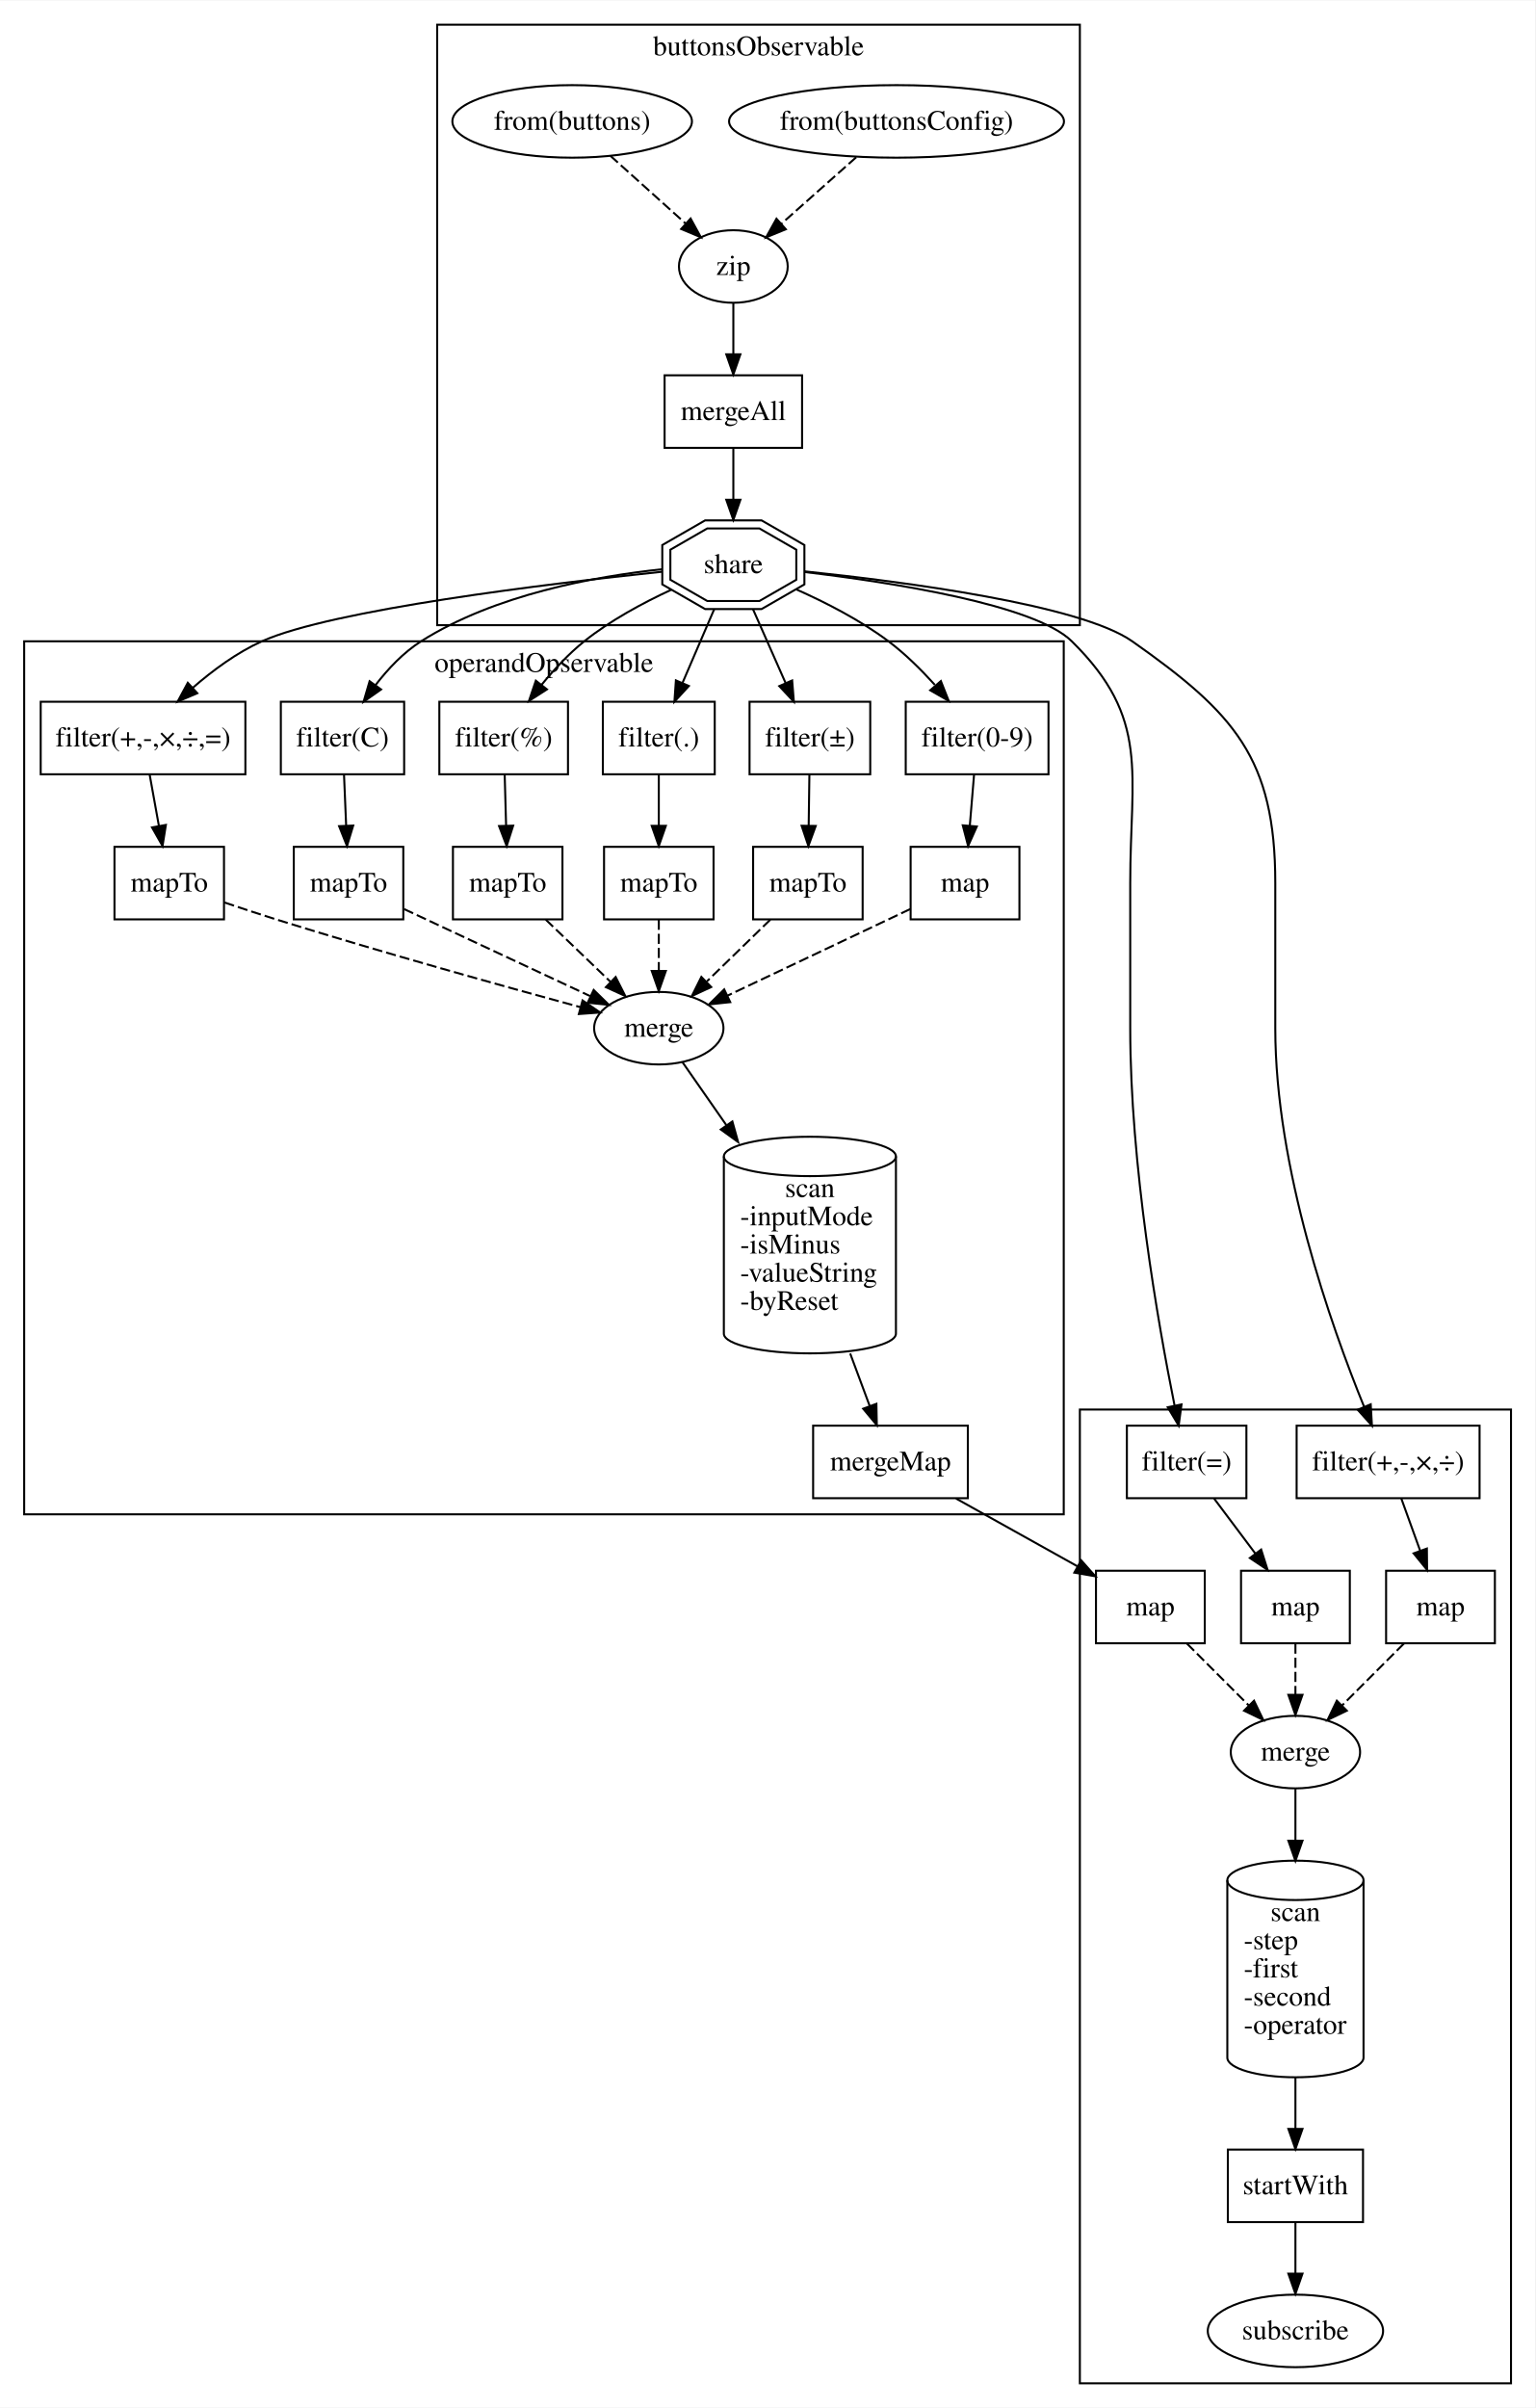
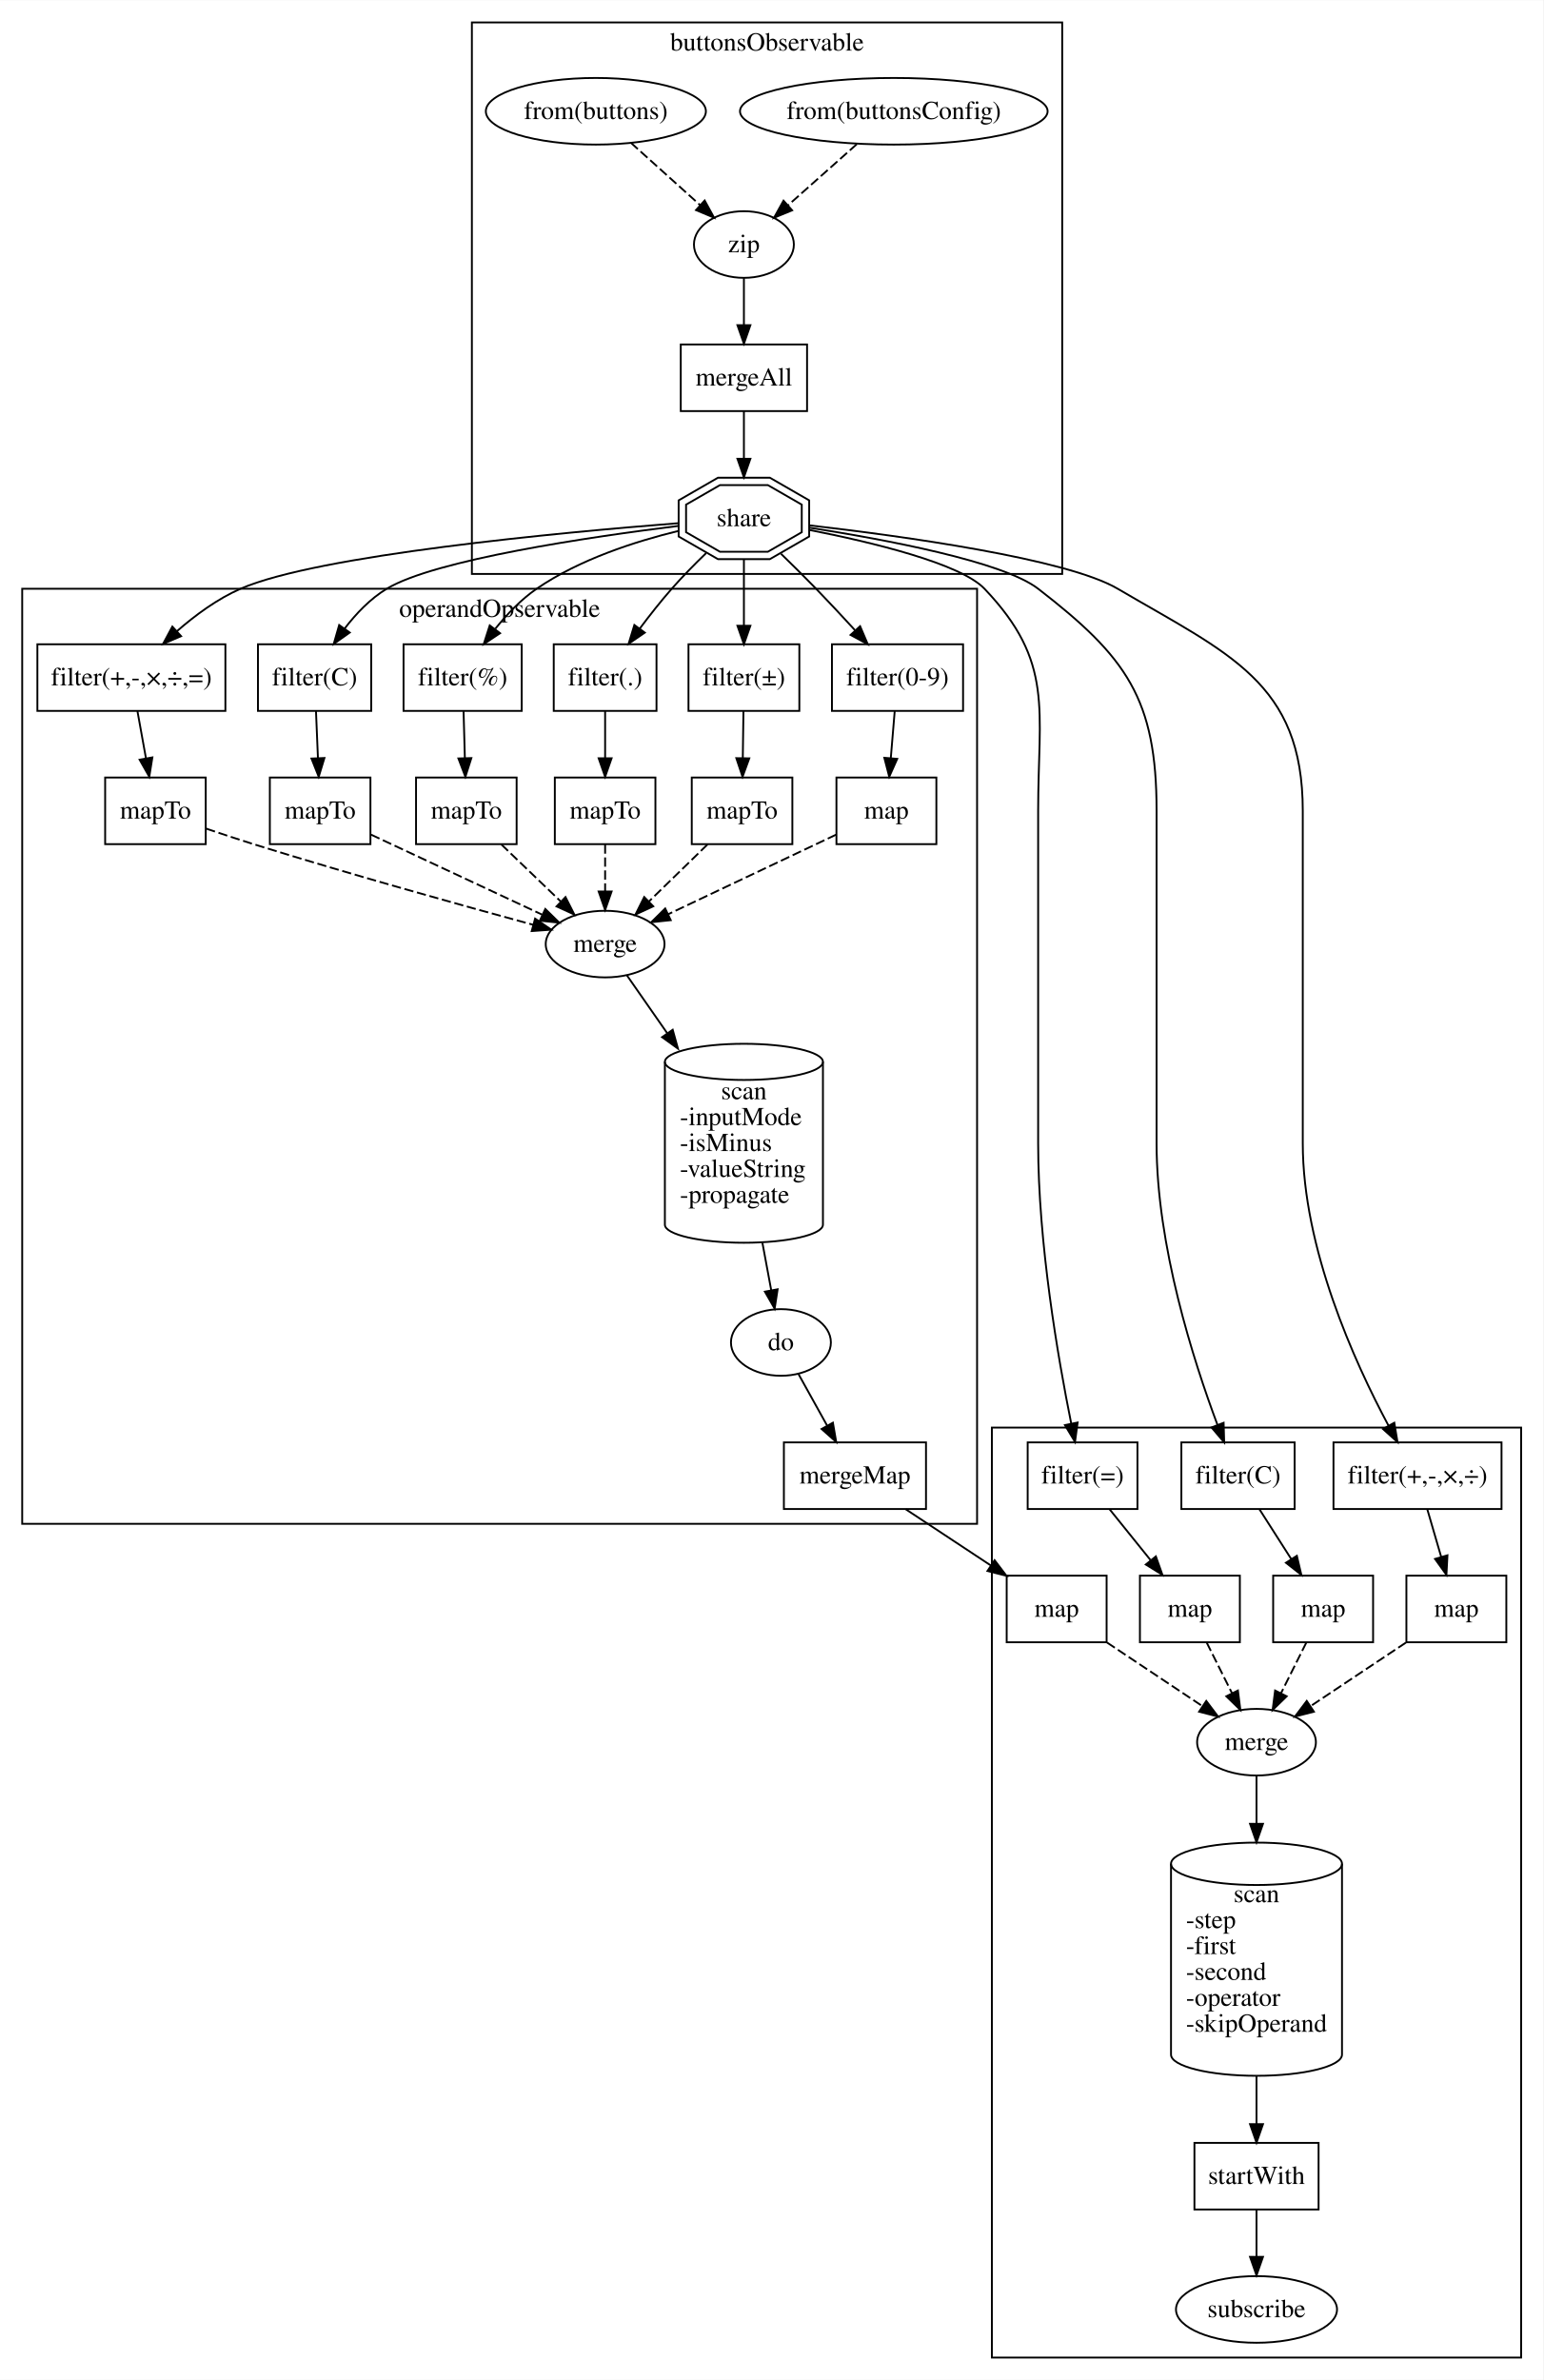
- <svg xmlns="http://www.w3.org/2000/svg" width="762pt" height="1195pt" viewBox="0.00 0.00 762.00 1194.50">
-   <g id="graph0" class="graph" transform="scale(1 1) rotate(0) translate(4 1190.5)">
-     <polygon fill="#ffffff" stroke="transparent" points="-4,4 -4,-1190.5 758,-1190.5 758,4 -4,4" />
+ <svg xmlns="http://www.w3.org/2000/svg" width="834pt" height="1286pt" viewBox="0.00 0.00 834.00 1285.75">
+   <g id="graph0" class="graph" transform="scale(1 1) rotate(0) translate(4 1281.75)">
+     <polygon fill="#ffffff" stroke="transparent" points="-4,4 -4,-1281.75 830,-1281.75 830,4 -4,4" />
    <g id="clust1" class="cluster">
-       <polygon fill="none" stroke="#000000" points="213,-880.5 213,-1178.5 532,-1178.5 532,-880.5 213,-880.5" />
-       <text text-anchor="middle" x="372.5" y="-1163.3" font-family="Times,serif" font-size="14.00" fill="#000000">buttonsObservable</text>
+       <polygon fill="none" stroke="#000000" points="251,-971.75 251,-1269.75 570,-1269.75 570,-971.75 251,-971.75" />
+       <text text-anchor="middle" x="410.5" y="-1254.55" font-family="Times,serif" font-size="14.00" fill="#000000">buttonsObservable</text>
    </g>
    <g id="clust3" class="cluster">
-       <polygon fill="none" stroke="#000000" points="8,-439.25 8,-872.5 524,-872.5 524,-439.25 8,-439.25" />
-       <text text-anchor="middle" x="266" y="-857.3" font-family="Times,serif" font-size="14.00" fill="#000000">operandOpservable</text>
+       <polygon fill="none" stroke="#000000" points="8,-458.5 8,-963.75 524,-963.75 524,-458.5 8,-458.5" />
+       <text text-anchor="middle" x="266" y="-948.55" font-family="Times,serif" font-size="14.00" fill="#000000">operandOpservable</text>
    </g>
    <g id="clust11" class="cluster">
-       <polygon fill="none" stroke="#000000" points="532,-8 532,-491.25 746,-491.25 746,-8 532,-8" />
+       <polygon fill="none" stroke="#000000" points="532,-8 532,-510.5 818,-510.5 818,-8 532,-8" />
    </g>
    <g id="node1" class="node">
-       <ellipse fill="none" stroke="#000000" cx="280" cy="-1130.5" rx="59.46" ry="18" />
-       <text text-anchor="middle" x="280" y="-1126.3" font-family="Times,serif" font-size="14.00" fill="#000000">from(buttons)</text>
+       <ellipse fill="none" stroke="#000000" cx="318" cy="-1221.75" rx="59.46" ry="18" />
+       <text text-anchor="middle" x="318" y="-1217.55" font-family="Times,serif" font-size="14.00" fill="#000000">from(buttons)</text>
    </g>
    <g id="node3" class="node">
-       <ellipse fill="none" stroke="#000000" cx="360" cy="-1058.5" rx="27" ry="18" />
-       <text text-anchor="middle" x="360" y="-1054.3" font-family="Times,serif" font-size="14.00" fill="#000000">zip</text>
+       <ellipse fill="none" stroke="#000000" cx="398" cy="-1149.75" rx="27" ry="18" />
+       <text text-anchor="middle" x="398" y="-1145.55" font-family="Times,serif" font-size="14.00" fill="#000000">zip</text>
    </g>
    <g id="edge1" class="edge">
-       <path fill="none" stroke="#000000" stroke-dasharray="5,2" d="M298.959,-1113.437C310.178,-1103.34 324.485,-1090.464 336.427,-1079.716" />
-       <polygon fill="#000000" stroke="#000000" points="338.785,-1082.302 343.877,-1073.011 334.103,-1077.099 338.785,-1082.302" />
+       <path fill="none" stroke="#000000" stroke-dasharray="5,2" d="M336.959,-1204.687C348.178,-1194.59 362.485,-1181.714 374.427,-1170.966" />
+       <polygon fill="#000000" stroke="#000000" points="376.785,-1173.552 381.877,-1164.261 372.103,-1168.349 376.785,-1173.552" />
    </g>
    <g id="node2" class="node">
-       <ellipse fill="none" stroke="#000000" cx="441" cy="-1130.5" rx="83.124" ry="18" />
-       <text text-anchor="middle" x="441" y="-1126.3" font-family="Times,serif" font-size="14.00" fill="#000000">from(buttonsConfig)</text>
+       <ellipse fill="none" stroke="#000000" cx="479" cy="-1221.75" rx="83.124" ry="18" />
+       <text text-anchor="middle" x="479" y="-1217.55" font-family="Times,serif" font-size="14.00" fill="#000000">from(buttonsConfig)</text>
    </g>
    <g id="edge2" class="edge">
-       <path fill="none" stroke="#000000" stroke-dasharray="5,2" d="M420.978,-1112.702C409.787,-1102.755 395.765,-1090.291 383.99,-1079.824" />
-       <polygon fill="#000000" stroke="#000000" points="386.059,-1076.98 376.259,-1072.953 381.408,-1082.212 386.059,-1076.98" />
+       <path fill="none" stroke="#000000" stroke-dasharray="5,2" d="M458.978,-1203.952C447.787,-1194.005 433.765,-1181.541 421.99,-1171.074" />
+       <polygon fill="#000000" stroke="#000000" points="424.059,-1168.23 414.259,-1164.203 419.408,-1173.462 424.059,-1168.23" />
    </g>
    <g id="node4" class="node">
-       <polygon fill="none" stroke="#000000" points="394.124,-1004.5 325.876,-1004.5 325.876,-968.5 394.124,-968.5 394.124,-1004.5" />
-       <text text-anchor="middle" x="360" y="-982.3" font-family="Times,serif" font-size="14.00" fill="#000000">mergeAll</text>
+       <polygon fill="none" stroke="#000000" points="432.124,-1095.75 363.876,-1095.75 363.876,-1059.75 432.124,-1059.75 432.124,-1095.75" />
+       <text text-anchor="middle" x="398" y="-1073.55" font-family="Times,serif" font-size="14.00" fill="#000000">mergeAll</text>
    </g>
    <g id="edge3" class="edge">
-       <path fill="none" stroke="#000000" d="M360,-1040.331C360,-1032.631 360,-1023.474 360,-1014.917" />
-       <polygon fill="#000000" stroke="#000000" points="363.5,-1014.913 360,-1004.913 356.5,-1014.913 363.5,-1014.913" />
+       <path fill="none" stroke="#000000" d="M398,-1131.581C398,-1123.881 398,-1114.724 398,-1106.167" />
+       <polygon fill="#000000" stroke="#000000" points="401.5,-1106.163 398,-1096.163 394.5,-1106.163 401.5,-1106.163" />
    </g>
    <g id="node5" class="node">
-       <polygon fill="none" stroke="#000000" points="391.256,-903.044 391.256,-917.956 372.947,-928.5 347.053,-928.5 328.744,-917.956 328.744,-903.044 347.053,-892.5 372.947,-892.5 391.256,-903.044" />
-       <polygon fill="none" stroke="#000000" points="395.271,-900.736 395.271,-920.264 374.024,-932.5 345.976,-932.5 324.729,-920.264 324.729,-900.736 345.976,-888.5 374.024,-888.5 395.271,-900.736" />
-       <text text-anchor="middle" x="360" y="-906.3" font-family="Times,serif" font-size="14.00" fill="#000000">share</text>
+       <polygon fill="none" stroke="#000000" points="429.256,-994.294 429.256,-1009.206 410.947,-1019.75 385.053,-1019.75 366.744,-1009.206 366.744,-994.294 385.053,-983.75 410.947,-983.75 429.256,-994.294" />
+       <polygon fill="none" stroke="#000000" points="433.271,-991.986 433.271,-1011.514 412.024,-1023.75 383.976,-1023.75 362.729,-1011.514 362.729,-991.986 383.976,-979.75 412.024,-979.75 433.271,-991.986" />
+       <text text-anchor="middle" x="398" y="-997.55" font-family="Times,serif" font-size="14.00" fill="#000000">share</text>
    </g>
    <g id="edge4" class="edge">
-       <path fill="none" stroke="#000000" d="M360,-968.489C360,-960.791 360,-951.563 360,-942.756" />
-       <polygon fill="#000000" stroke="#000000" points="363.5,-942.728 360,-932.728 356.5,-942.728 363.5,-942.728" />
+       <path fill="none" stroke="#000000" d="M398,-1059.739C398,-1052.041 398,-1042.813 398,-1034.006" />
+       <polygon fill="#000000" stroke="#000000" points="401.5,-1033.978 398,-1023.978 394.5,-1033.978 401.5,-1033.978" />
    </g>
    <g id="node6" class="node">
-       <polygon fill="none" stroke="#000000" points="117.798,-842.5 16.202,-842.5 16.202,-806.5 117.798,-806.5 117.798,-842.5" />
-       <text text-anchor="middle" x="67" y="-820.3" font-family="Times,serif" font-size="14.00" fill="#000000">filter(+,-,×,÷,=)</text>
+       <polygon fill="none" stroke="#000000" points="117.798,-933.75 16.202,-933.75 16.202,-897.75 117.798,-897.75 117.798,-933.75" />
+       <text text-anchor="middle" x="67" y="-911.55" font-family="Times,serif" font-size="14.00" fill="#000000">filter(+,-,×,÷,=)</text>
    </g>
    <g id="edge5" class="edge">
-       <path fill="none" stroke="#000000" d="M324.458,-906.999C268.045,-901.063 160.825,-888.134 126,-872.5 113.548,-866.91 101.532,-858.008 91.631,-849.381" />
-       <polygon fill="#000000" stroke="#000000" points="93.925,-846.736 84.176,-842.589 89.211,-851.911 93.925,-846.736" />
+       <path fill="none" stroke="#000000" d="M362.372,-999.162C298.609,-994.139 167.745,-981.938 126,-963.75 113.487,-958.298 101.459,-949.423 91.566,-940.778" />
+       <polygon fill="#000000" stroke="#000000" points="93.86,-938.134 84.12,-933.965 89.134,-943.298 93.86,-938.134" />
    </g>
    <g id="node8" class="node">
-       <polygon fill="none" stroke="#000000" points="196.604,-842.5 135.396,-842.5 135.396,-806.5 196.604,-806.5 196.604,-842.5" />
-       <text text-anchor="middle" x="166" y="-820.3" font-family="Times,serif" font-size="14.00" fill="#000000">filter(C)</text>
+       <polygon fill="none" stroke="#000000" points="196.604,-933.75 135.396,-933.75 135.396,-897.75 196.604,-897.75 196.604,-933.75" />
+       <text text-anchor="middle" x="166" y="-911.55" font-family="Times,serif" font-size="14.00" fill="#000000">filter(C)</text>
    </g>
    <g id="edge7" class="edge">
-       <path fill="none" stroke="#000000" d="M324.559,-908.253C291.405,-904.733 241.635,-895.696 205,-872.5 196.247,-866.958 188.552,-858.775 182.361,-850.729" />
-       <polygon fill="#000000" stroke="#000000" points="185.142,-848.601 176.472,-842.511 179.452,-852.678 185.142,-848.601" />
+       <path fill="none" stroke="#000000" d="M362.827,-997.73C314.647,-991.736 231.12,-979.458 205,-963.75 196.122,-958.411 188.396,-950.278 182.215,-942.216" />
+       <polygon fill="#000000" stroke="#000000" points="184.995,-940.085 176.35,-933.96 179.288,-944.139 184.995,-940.085" />
    </g>
    <g id="node10" class="node">
-       <polygon fill="none" stroke="#000000" points="277.929,-842.5 214.071,-842.5 214.071,-806.5 277.929,-806.5 277.929,-842.5" />
-       <text text-anchor="middle" x="246" y="-820.3" font-family="Times,serif" font-size="14.00" fill="#000000">filter(%)</text>
+       <polygon fill="none" stroke="#000000" points="277.929,-933.75 214.071,-933.75 214.071,-897.75 277.929,-897.75 277.929,-933.75" />
+       <text text-anchor="middle" x="246" y="-911.55" font-family="Times,serif" font-size="14.00" fill="#000000">filter(%)</text>
    </g>
    <g id="edge9" class="edge">
-       <path fill="none" stroke="#000000" d="M329.181,-898.063C315.214,-891.604 298.964,-882.881 286,-872.5 278.289,-866.326 271.003,-858.47 264.815,-850.911" />
-       <polygon fill="#000000" stroke="#000000" points="267.481,-848.639 258.563,-842.918 261.967,-852.951 267.481,-848.639" />
+       <path fill="none" stroke="#000000" d="M362.675,-995.009C339.415,-989.362 309.107,-979.612 286,-963.75 277.593,-957.979 269.967,-949.975 263.682,-942.155" />
+       <polygon fill="#000000" stroke="#000000" points="266.234,-939.727 257.414,-933.856 260.649,-943.946 266.234,-939.727" />
    </g>
    <g id="node12" class="node">
-       <polygon fill="none" stroke="#000000" points="350.766,-842.5 295.234,-842.5 295.234,-806.5 350.766,-806.5 350.766,-842.5" />
-       <text text-anchor="middle" x="323" y="-820.3" font-family="Times,serif" font-size="14.00" fill="#000000">filter(.)</text>
+       <polygon fill="none" stroke="#000000" points="350.766,-933.75 295.234,-933.75 295.234,-897.75 350.766,-897.75 350.766,-933.75" />
+       <text text-anchor="middle" x="323" y="-911.55" font-family="Times,serif" font-size="14.00" fill="#000000">filter(.)</text>
    </g>
    <g id="edge11" class="edge">
-       <path fill="none" stroke="#000000" d="M350.472,-888.353C345.687,-877.233 339.847,-863.658 334.783,-851.888" />
-       <polygon fill="#000000" stroke="#000000" points="337.92,-850.323 330.753,-842.52 331.49,-853.089 337.92,-850.323" />
+       <path fill="none" stroke="#000000" d="M377.559,-982.989C371.392,-977.028 364.741,-970.283 359,-963.75 353.07,-957.001 347.049,-949.351 341.672,-942.174" />
+       <polygon fill="#000000" stroke="#000000" points="344.442,-940.032 335.699,-934.047 338.801,-944.178 344.442,-940.032" />
    </g>
    <g id="node14" class="node">
-       <polygon fill="none" stroke="#000000" points="427.951,-842.5 368.049,-842.5 368.049,-806.5 427.951,-806.5 427.951,-842.5" />
-       <text text-anchor="middle" x="398" y="-820.3" font-family="Times,serif" font-size="14.00" fill="#000000">filter(±)</text>
+       <polygon fill="none" stroke="#000000" points="427.951,-933.75 368.049,-933.75 368.049,-897.75 427.951,-897.75 427.951,-933.75" />
+       <text text-anchor="middle" x="398" y="-911.55" font-family="Times,serif" font-size="14.00" fill="#000000">filter(±)</text>
    </g>
    <g id="edge13" class="edge">
-       <path fill="none" stroke="#000000" d="M369.786,-888.353C374.699,-877.233 380.698,-863.658 385.898,-851.888" />
-       <polygon fill="#000000" stroke="#000000" points="389.197,-853.082 390.038,-842.52 382.795,-850.253 389.197,-853.082" />
+       <path fill="none" stroke="#000000" d="M398,-979.603C398,-968.705 398,-955.45 398,-943.847" />
+       <polygon fill="#000000" stroke="#000000" points="401.5,-943.77 398,-933.77 394.5,-943.77 401.5,-943.77" />
    </g>
    <g id="node16" class="node">
-       <polygon fill="none" stroke="#000000" points="516.429,-842.5 445.571,-842.5 445.571,-806.5 516.429,-806.5 516.429,-842.5" />
-       <text text-anchor="middle" x="481" y="-820.3" font-family="Times,serif" font-size="14.00" fill="#000000">filter(0-9)</text>
+       <polygon fill="none" stroke="#000000" points="516.429,-933.75 445.571,-933.75 445.571,-897.75 516.429,-897.75 516.429,-933.75" />
+       <text text-anchor="middle" x="481" y="-911.55" font-family="Times,serif" font-size="14.00" fill="#000000">filter(0-9)</text>
    </g>
    <g id="edge15" class="edge">
-       <path fill="none" stroke="#000000" d="M391.111,-898.314C405.766,-891.804 423.048,-882.967 437,-872.5 445.235,-866.322 453.178,-858.466 459.996,-850.907" />
-       <polygon fill="#000000" stroke="#000000" points="463.015,-852.767 466.913,-842.915 457.722,-848.186 463.015,-852.767" />
+       <path fill="none" stroke="#000000" d="M418.054,-982.632C424.205,-976.656 430.945,-969.993 437,-963.75 443.936,-956.599 451.311,-948.683 458.001,-941.377" />
+       <polygon fill="#000000" stroke="#000000" points="460.796,-943.505 464.937,-933.753 455.619,-938.794 460.796,-943.505" />
+     </g>
+     <g id="node23" class="node">
+       <polygon fill="none" stroke="#000000" points="610.662,-502.5 551.338,-502.5 551.338,-466.5 610.662,-466.5 610.662,-502.5" />
+       <text text-anchor="middle" x="581" y="-480.3" font-family="Times,serif" font-size="14.00" fill="#000000">filter(=)</text>
+     </g>
+     <g id="edge27" class="edge">
+       <path fill="none" stroke="#000000" d="M433.339,-995.532C467.184,-988.874 514.976,-977.405 528,-963.75 565.87,-924.046 557,-898.619 557,-843.75 557,-843.75 557,-843.75 557,-664.125 557,-610.236 567.744,-548.049 574.855,-512.79" />
+       <polygon fill="#000000" stroke="#000000" points="578.333,-513.253 576.929,-502.752 571.477,-511.837 578.333,-513.253" />
+     </g>
+     <g id="node25" class="node">
+       <polygon fill="none" stroke="#000000" points="695.604,-502.5 634.396,-502.5 634.396,-466.5 695.604,-466.5 695.604,-502.5" />
+       <text text-anchor="middle" x="665" y="-480.3" font-family="Times,serif" font-size="14.00" fill="#000000">filter(C)</text>
+     </g>
+     <g id="edge29" class="edge">
+       <path fill="none" stroke="#000000" d="M433.312,-996.759C474.057,-990.416 537.908,-978.497 557,-963.75 604.835,-926.8 621,-904.194 621,-843.75 621,-843.75 621,-843.75 621,-664.125 621,-608.895 640.867,-546.785 653.901,-511.978" />
+       <polygon fill="#000000" stroke="#000000" points="657.223,-513.092 657.536,-502.501 650.687,-510.585 657.223,-513.092" />
+     </g>
+     <g id="node27" class="node">
+       <polygon fill="none" stroke="#000000" points="807.403,-502.5 716.597,-502.5 716.597,-466.5 807.403,-466.5 807.403,-502.5" />
+       <text text-anchor="middle" x="762" y="-480.3" font-family="Times,serif" font-size="14.00" fill="#000000">filter(+,-,×,÷)</text>
+     </g>
+     <g id="edge31" class="edge">
+       <path fill="none" stroke="#000000" d="M433.517,-997.991C483.691,-992.193 572.306,-980.014 600,-963.75 659.865,-928.594 700,-913.174 700,-843.75 700,-843.75 700,-843.75 700,-664.125 700,-607.433 727.937,-545.913 746.305,-511.593" />
+       <polygon fill="#000000" stroke="#000000" points="749.463,-513.112 751.2,-502.66 743.325,-509.747 749.463,-513.112" />
+     </g>
+     <g id="node7" class="node">
+       <polygon fill="none" stroke="#000000" points="107.179,-861.75 52.821,-861.75 52.821,-825.75 107.179,-825.75 107.179,-861.75" />
+       <text text-anchor="middle" x="80" y="-839.55" font-family="Times,serif" font-size="14.00" fill="#000000">mapTo</text>
+     </g>
+     <g id="edge6" class="edge">
+       <path fill="none" stroke="#000000" d="M70.28,-897.581C71.671,-889.881 73.324,-880.724 74.869,-872.167" />
+       <polygon fill="#000000" stroke="#000000" points="78.343,-872.626 76.675,-862.163 71.454,-871.382 78.343,-872.626" />
+     </g>
+     <g id="node18" class="node">
+       <ellipse fill="none" stroke="#000000" cx="323" cy="-771.75" rx="32.094" ry="18" />
+       <text text-anchor="middle" x="323" y="-767.55" font-family="Times,serif" font-size="14.00" fill="#000000">merge</text>
+     </g>
+     <g id="edge17" class="edge">
+       <path fill="none" stroke="#000000" stroke-dasharray="5,2" d="M107.422,-834.143C115.621,-831.35 124.65,-828.353 133,-825.75 184.992,-809.544 245.596,-792.664 284.118,-782.183" />
+       <polygon fill="#000000" stroke="#000000" points="285.16,-785.527 293.895,-779.531 283.327,-778.771 285.16,-785.527" />
+     </g>
+     <g id="node9" class="node">
+       <polygon fill="none" stroke="#000000" points="196.179,-861.75 141.821,-861.75 141.821,-825.75 196.179,-825.75 196.179,-861.75" />
+       <text text-anchor="middle" x="169" y="-839.55" font-family="Times,serif" font-size="14.00" fill="#000000">mapTo</text>
+     </g>
+     <g id="edge8" class="edge">
+       <path fill="none" stroke="#000000" d="M166.757,-897.581C167.078,-889.881 167.459,-880.724 167.816,-872.167" />
+       <polygon fill="#000000" stroke="#000000" points="171.313,-872.3 168.233,-862.163 164.319,-872.009 171.313,-872.3" />
+     </g>
+     <g id="edge18" class="edge">
+       <path fill="none" stroke="#000000" stroke-dasharray="5,2" d="M196.532,-830.878C222.381,-818.793 261.127,-800.678 288.916,-787.685" />
+       <polygon fill="#000000" stroke="#000000" points="290.673,-790.728 298.249,-783.322 287.708,-784.387 290.673,-790.728" />
+     </g>
+     <g id="node11" class="node">
+       <polygon fill="none" stroke="#000000" points="275.179,-861.75 220.821,-861.75 220.821,-825.75 275.179,-825.75 275.179,-861.75" />
+       <text text-anchor="middle" x="248" y="-839.55" font-family="Times,serif" font-size="14.00" fill="#000000">mapTo</text>
+     </g>
+     <g id="edge10" class="edge">
+       <path fill="none" stroke="#000000" d="M246.505,-897.581C246.719,-889.881 246.973,-880.724 247.211,-872.167" />
+       <polygon fill="#000000" stroke="#000000" points="250.709,-872.257 247.488,-862.163 243.712,-872.062 250.709,-872.257" />
+     </g>
+     <g id="edge19" class="edge">
+       <path fill="none" stroke="#000000" stroke-dasharray="5,2" d="M266.926,-825.581C276.703,-816.195 288.734,-804.645 299.142,-794.654" />
+       <polygon fill="#000000" stroke="#000000" points="301.588,-797.157 306.378,-787.707 296.741,-792.107 301.588,-797.157" />
+     </g>
+     <g id="node13" class="node">
+       <polygon fill="none" stroke="#000000" points="350.179,-861.75 295.821,-861.75 295.821,-825.75 350.179,-825.75 350.179,-861.75" />
+       <text text-anchor="middle" x="323" y="-839.55" font-family="Times,serif" font-size="14.00" fill="#000000">mapTo</text>
+     </g>
+     <g id="edge12" class="edge">
+       <path fill="none" stroke="#000000" d="M323,-897.581C323,-889.881 323,-880.724 323,-872.167" />
+       <polygon fill="#000000" stroke="#000000" points="326.5,-872.163 323,-862.163 319.5,-872.163 326.5,-872.163" />
+     </g>
+     <g id="edge20" class="edge">
+       <path fill="none" stroke="#000000" stroke-dasharray="5,2" d="M323,-825.581C323,-817.881 323,-808.724 323,-800.167" />
+       <polygon fill="#000000" stroke="#000000" points="326.5,-800.163 323,-790.163 319.5,-800.163 326.5,-800.163" />
+     </g>
+     <g id="node15" class="node">
+       <polygon fill="none" stroke="#000000" points="424.179,-861.75 369.821,-861.75 369.821,-825.75 424.179,-825.75 424.179,-861.75" />
+       <text text-anchor="middle" x="397" y="-839.55" font-family="Times,serif" font-size="14.00" fill="#000000">mapTo</text>
+     </g>
+     <g id="edge14" class="edge">
+       <path fill="none" stroke="#000000" d="M397.748,-897.581C397.641,-889.881 397.514,-880.724 397.395,-872.167" />
+       <polygon fill="#000000" stroke="#000000" points="400.894,-872.114 397.256,-862.163 393.895,-872.211 400.894,-872.114" />
+     </g>
+     <g id="edge21" class="edge">
+       <path fill="none" stroke="#000000" stroke-dasharray="5,2" d="M378.327,-825.581C368.773,-816.286 357.039,-804.869 346.839,-794.945" />
+       <polygon fill="#000000" stroke="#000000" points="349.008,-792.172 339.4,-787.707 344.127,-797.189 349.008,-792.172" />
+     </g>
+     <g id="node17" class="node">
+       <polygon fill="none" stroke="#000000" points="502,-861.75 448,-861.75 448,-825.75 502,-825.75 502,-861.75" />
+       <text text-anchor="middle" x="475" y="-839.55" font-family="Times,serif" font-size="14.00" fill="#000000">map</text>
+     </g>
+     <g id="edge16" class="edge">
+       <path fill="none" stroke="#000000" d="M479.486,-897.581C478.844,-889.881 478.081,-880.724 477.368,-872.167" />
+       <polygon fill="#000000" stroke="#000000" points="480.853,-871.838 476.534,-862.163 473.877,-872.419 480.853,-871.838" />
+     </g>
+     <g id="edge22" class="edge">
+       <path fill="none" stroke="#000000" stroke-dasharray="5,2" d="M447.825,-830.878C422.465,-818.865 384.527,-800.894 357.135,-787.919" />
+       <polygon fill="#000000" stroke="#000000" points="358.46,-784.674 347.924,-783.556 355.463,-791 358.46,-784.674" />
+     </g>
+     <g id="node19" class="node">
+       <path fill="none" stroke="#000000" d="M440.707,-708.102C440.707,-713.495 421.565,-717.875 398,-717.875 374.435,-717.875 355.293,-713.495 355.293,-708.102 355.293,-708.102 355.293,-620.148 355.293,-620.148 355.293,-614.755 374.435,-610.375 398,-610.375 421.565,-610.375 440.707,-614.755 440.707,-620.148 440.707,-620.148 440.707,-708.102 440.707,-708.102" />
+       <path fill="none" stroke="#000000" d="M440.707,-708.102C440.707,-702.71 421.565,-698.33 398,-698.33 374.435,-698.33 355.293,-702.71 355.293,-708.102" />
+       <text text-anchor="middle" x="398" y="-687.925" font-family="Times,serif" font-size="14.00" fill="#000000">scan</text>
+       <text text-anchor="start" x="363.397" y="-673.925" font-family="Times,serif" font-size="14.00" fill="#000000">-inputMode</text>
+       <text text-anchor="start" x="363.397" y="-659.925" font-family="Times,serif" font-size="14.00" fill="#000000">-isMinus</text>
+       <text text-anchor="start" x="363.397" y="-645.925" font-family="Times,serif" font-size="14.00" fill="#000000">-valueString</text>
+       <text text-anchor="start" x="363.397" y="-631.925" font-family="Times,serif" font-size="14.00" fill="#000000">-propagate</text>
+     </g>
+     <g id="edge23" class="edge">
+       <path fill="none" stroke="#000000" d="M334.719,-754.934C340.752,-746.275 348.512,-735.14 356.516,-723.654" />
+       <polygon fill="#000000" stroke="#000000" points="359.521,-725.464 362.367,-715.258 353.778,-721.462 359.521,-725.464" />
+     </g>
+     <g id="node20" class="node">
+       <ellipse fill="none" stroke="#000000" cx="418" cy="-556.5" rx="27" ry="18" />
+       <text text-anchor="middle" x="418" y="-552.3" font-family="Times,serif" font-size="14.00" fill="#000000">do</text>
+     </g>
+     <g id="edge24" class="edge">
+       <path fill="none" stroke="#000000" d="M408,-610.312C409.638,-601.497 411.276,-592.682 412.739,-584.812" />
+       <polygon fill="#000000" stroke="#000000" points="416.221,-585.228 414.607,-574.757 409.339,-583.949 416.221,-585.228" />
+     </g>
+     <g id="node21" class="node">
+       <polygon fill="none" stroke="#000000" points="496.397,-502.5 419.603,-502.5 419.603,-466.5 496.397,-466.5 496.397,-502.5" />
+       <text text-anchor="middle" x="458" y="-480.3" font-family="Times,serif" font-size="14.00" fill="#000000">mergeMap</text>
+     </g>
+     <g id="edge25" class="edge">
+       <path fill="none" stroke="#000000" d="M427.479,-539.437C432.088,-531.141 437.739,-520.969 442.921,-511.643" />
+       <polygon fill="#000000" stroke="#000000" points="446.092,-513.14 447.889,-502.699 439.973,-509.741 446.092,-513.14" />
    </g>
    <g id="node22" class="node">
-       <polygon fill="none" stroke="#000000" points="614.662,-483.25 555.338,-483.25 555.338,-447.25 614.662,-447.25 614.662,-483.25" />
-       <text text-anchor="middle" x="585" y="-461.05" font-family="Times,serif" font-size="14.00" fill="#000000">filter(=)</text>
+       <polygon fill="none" stroke="#000000" points="594,-430.5 540,-430.5 540,-394.5 594,-394.5 594,-430.5" />
+       <text text-anchor="middle" x="567" y="-408.3" font-family="Times,serif" font-size="14.00" fill="#000000">map</text>
    </g>
    <g id="edge26" class="edge">
-       <path fill="none" stroke="#000000" d="M395.341,-906.877C438.924,-901.69 509.523,-890.708 528,-872.5 567.082,-833.988 557,-807.369 557,-752.5 557,-752.5 557,-752.5 557,-680.5 557,-612.87 570.76,-534.279 578.988,-493.33" />
-       <polygon fill="#000000" stroke="#000000" points="582.467,-493.789 581.048,-483.289 575.61,-492.382 582.467,-493.789" />
+       <path fill="none" stroke="#000000" d="M485.505,-466.331C499.423,-457.138 516.484,-445.868 531.392,-436.021" />
+       <polygon fill="#000000" stroke="#000000" points="533.466,-438.846 539.881,-430.413 529.608,-433.005 533.466,-438.846" />
+     </g>
+     <g id="node30" class="node">
+       <ellipse fill="none" stroke="#000000" cx="675" cy="-340.5" rx="32.094" ry="18" />
+       <text text-anchor="middle" x="675" y="-336.3" font-family="Times,serif" font-size="14.00" fill="#000000">merge</text>
+     </g>
+     <g id="edge33" class="edge">
+       <path fill="none" stroke="#000000" stroke-dasharray="5,2" d="M594.253,-394.331C609.965,-383.857 629.719,-370.688 645.755,-359.997" />
+       <polygon fill="#000000" stroke="#000000" points="647.853,-362.804 654.232,-354.345 643.971,-356.98 647.853,-362.804" />
    </g>
    <g id="node24" class="node">
-       <polygon fill="none" stroke="#000000" points="730.403,-483.25 639.597,-483.25 639.597,-447.25 730.403,-447.25 730.403,-483.25" />
-       <text text-anchor="middle" x="685" y="-461.05" font-family="Times,serif" font-size="14.00" fill="#000000">filter(+,-,×,÷)</text>
+       <polygon fill="none" stroke="#000000" points="666,-430.5 612,-430.5 612,-394.5 666,-394.5 666,-430.5" />
+       <text text-anchor="middle" x="639" y="-408.3" font-family="Times,serif" font-size="14.00" fill="#000000">map</text>
    </g>
    <g id="edge28" class="edge">
-       <path fill="none" stroke="#000000" d="M395.178,-907.234C444.814,-902.049 532.235,-890.626 558,-872.5 608.684,-836.844 629,-814.469 629,-752.5 629,-752.5 629,-752.5 629,-680.5 629,-611.086 656.614,-533.019 673.06,-492.679" />
-       <polygon fill="#000000" stroke="#000000" points="676.367,-493.842 676.977,-483.264 669.904,-491.153 676.367,-493.842" />
-     </g>
-     <g id="node7" class="node">
-       <polygon fill="none" stroke="#000000" points="107.179,-770.5 52.821,-770.5 52.821,-734.5 107.179,-734.5 107.179,-770.5" />
-       <text text-anchor="middle" x="80" y="-748.3" font-family="Times,serif" font-size="14.00" fill="#000000">mapTo</text>
-     </g>
-     <g id="edge6" class="edge">
-       <path fill="none" stroke="#000000" d="M70.28,-806.331C71.671,-798.631 73.324,-789.474 74.869,-780.917" />
-       <polygon fill="#000000" stroke="#000000" points="78.343,-781.376 76.675,-770.913 71.454,-780.132 78.343,-781.376" />
-     </g>
-     <g id="node18" class="node">
-       <ellipse fill="none" stroke="#000000" cx="323" cy="-680.5" rx="32.094" ry="18" />
-       <text text-anchor="middle" x="323" y="-676.3" font-family="Times,serif" font-size="14.00" fill="#000000">merge</text>
-     </g>
-     <g id="edge17" class="edge">
-       <path fill="none" stroke="#000000" stroke-dasharray="5,2" d="M107.422,-742.893C115.621,-740.1 124.65,-737.103 133,-734.5 184.992,-718.294 245.596,-701.414 284.118,-690.933" />
-       <polygon fill="#000000" stroke="#000000" points="285.16,-694.277 293.895,-688.281 283.327,-687.521 285.16,-694.277" />
-     </g>
-     <g id="node9" class="node">
-       <polygon fill="none" stroke="#000000" points="196.179,-770.5 141.821,-770.5 141.821,-734.5 196.179,-734.5 196.179,-770.5" />
-       <text text-anchor="middle" x="169" y="-748.3" font-family="Times,serif" font-size="14.00" fill="#000000">mapTo</text>
-     </g>
-     <g id="edge8" class="edge">
-       <path fill="none" stroke="#000000" d="M166.757,-806.331C167.078,-798.631 167.459,-789.474 167.816,-780.917" />
-       <polygon fill="#000000" stroke="#000000" points="171.313,-781.05 168.233,-770.913 164.319,-780.759 171.313,-781.05" />
-     </g>
-     <g id="edge18" class="edge">
-       <path fill="none" stroke="#000000" stroke-dasharray="5,2" d="M196.532,-739.628C222.381,-727.543 261.127,-709.428 288.916,-696.435" />
-       <polygon fill="#000000" stroke="#000000" points="290.673,-699.478 298.249,-692.072 287.708,-693.137 290.673,-699.478" />
-     </g>
-     <g id="node11" class="node">
-       <polygon fill="none" stroke="#000000" points="275.179,-770.5 220.821,-770.5 220.821,-734.5 275.179,-734.5 275.179,-770.5" />
-       <text text-anchor="middle" x="248" y="-748.3" font-family="Times,serif" font-size="14.00" fill="#000000">mapTo</text>
-     </g>
-     <g id="edge10" class="edge">
-       <path fill="none" stroke="#000000" d="M246.505,-806.331C246.719,-798.631 246.973,-789.474 247.211,-780.917" />
-       <polygon fill="#000000" stroke="#000000" points="250.709,-781.007 247.488,-770.913 243.712,-780.812 250.709,-781.007" />
-     </g>
-     <g id="edge19" class="edge">
-       <path fill="none" stroke="#000000" stroke-dasharray="5,2" d="M266.926,-734.331C276.703,-724.945 288.734,-713.395 299.142,-703.404" />
-       <polygon fill="#000000" stroke="#000000" points="301.588,-705.907 306.378,-696.457 296.741,-700.857 301.588,-705.907" />
-     </g>
-     <g id="node13" class="node">
-       <polygon fill="none" stroke="#000000" points="350.179,-770.5 295.821,-770.5 295.821,-734.5 350.179,-734.5 350.179,-770.5" />
-       <text text-anchor="middle" x="323" y="-748.3" font-family="Times,serif" font-size="14.00" fill="#000000">mapTo</text>
-     </g>
-     <g id="edge12" class="edge">
-       <path fill="none" stroke="#000000" d="M323,-806.331C323,-798.631 323,-789.474 323,-780.917" />
-       <polygon fill="#000000" stroke="#000000" points="326.5,-780.913 323,-770.913 319.5,-780.913 326.5,-780.913" />
-     </g>
-     <g id="edge20" class="edge">
-       <path fill="none" stroke="#000000" stroke-dasharray="5,2" d="M323,-734.331C323,-726.631 323,-717.474 323,-708.917" />
-       <polygon fill="#000000" stroke="#000000" points="326.5,-708.913 323,-698.913 319.5,-708.913 326.5,-708.913" />
-     </g>
-     <g id="node15" class="node">
-       <polygon fill="none" stroke="#000000" points="424.179,-770.5 369.821,-770.5 369.821,-734.5 424.179,-734.5 424.179,-770.5" />
-       <text text-anchor="middle" x="397" y="-748.3" font-family="Times,serif" font-size="14.00" fill="#000000">mapTo</text>
-     </g>
-     <g id="edge14" class="edge">
-       <path fill="none" stroke="#000000" d="M397.748,-806.331C397.641,-798.631 397.514,-789.474 397.395,-780.917" />
-       <polygon fill="#000000" stroke="#000000" points="400.894,-780.864 397.256,-770.913 393.895,-780.961 400.894,-780.864" />
-     </g>
-     <g id="edge21" class="edge">
-       <path fill="none" stroke="#000000" stroke-dasharray="5,2" d="M378.327,-734.331C368.773,-725.036 357.039,-713.619 346.839,-703.695" />
-       <polygon fill="#000000" stroke="#000000" points="349.008,-700.922 339.4,-696.457 344.127,-705.939 349.008,-700.922" />
-     </g>
-     <g id="node17" class="node">
-       <polygon fill="none" stroke="#000000" points="502,-770.5 448,-770.5 448,-734.5 502,-734.5 502,-770.5" />
-       <text text-anchor="middle" x="475" y="-748.3" font-family="Times,serif" font-size="14.00" fill="#000000">map</text>
-     </g>
-     <g id="edge16" class="edge">
-       <path fill="none" stroke="#000000" d="M479.486,-806.331C478.844,-798.631 478.081,-789.474 477.368,-780.917" />
-       <polygon fill="#000000" stroke="#000000" points="480.853,-780.588 476.534,-770.913 473.877,-781.169 480.853,-780.588" />
-     </g>
-     <g id="edge22" class="edge">
-       <path fill="none" stroke="#000000" stroke-dasharray="5,2" d="M447.825,-739.628C422.465,-727.615 384.527,-709.644 357.135,-696.669" />
-       <polygon fill="#000000" stroke="#000000" points="358.46,-693.424 347.924,-692.306 355.463,-699.75 358.46,-693.424" />
-     </g>
-     <g id="node19" class="node">
-       <path fill="none" stroke="#000000" d="M440.707,-616.852C440.707,-622.245 421.565,-626.625 398,-626.625 374.435,-626.625 355.293,-622.245 355.293,-616.852 355.293,-616.852 355.293,-528.898 355.293,-528.898 355.293,-523.505 374.435,-519.125 398,-519.125 421.565,-519.125 440.707,-523.505 440.707,-528.898 440.707,-528.898 440.707,-616.852 440.707,-616.852" />
-       <path fill="none" stroke="#000000" d="M440.707,-616.852C440.707,-611.46 421.565,-607.08 398,-607.08 374.435,-607.08 355.293,-611.46 355.293,-616.852" />
-       <text text-anchor="middle" x="398" y="-596.675" font-family="Times,serif" font-size="14.00" fill="#000000">scan</text>
-       <text text-anchor="start" x="363.397" y="-582.675" font-family="Times,serif" font-size="14.00" fill="#000000">-inputMode</text>
-       <text text-anchor="start" x="363.397" y="-568.675" font-family="Times,serif" font-size="14.00" fill="#000000">-isMinus</text>
-       <text text-anchor="start" x="363.397" y="-554.675" font-family="Times,serif" font-size="14.00" fill="#000000">-valueString</text>
-       <text text-anchor="start" x="363.397" y="-540.675" font-family="Times,serif" font-size="14.00" fill="#000000">-byReset</text>
-     </g>
-     <g id="edge23" class="edge">
-       <path fill="none" stroke="#000000" d="M334.719,-663.684C340.752,-655.025 348.512,-643.89 356.516,-632.404" />
-       <polygon fill="#000000" stroke="#000000" points="359.521,-634.214 362.367,-624.008 353.778,-630.212 359.521,-634.214" />
-     </g>
-     <g id="node20" class="node">
-       <polygon fill="none" stroke="#000000" points="476.397,-483.25 399.603,-483.25 399.603,-447.25 476.397,-447.25 476.397,-483.25" />
-       <text text-anchor="middle" x="438" y="-461.05" font-family="Times,serif" font-size="14.00" fill="#000000">mergeMap</text>
-     </g>
-     <g id="edge24" class="edge">
-       <path fill="none" stroke="#000000" d="M418,-519.062C421.351,-510.047 424.702,-501.031 427.676,-493.027" />
-       <polygon fill="#000000" stroke="#000000" points="431.011,-494.1 431.214,-483.507 424.45,-491.661 431.011,-494.1" />
-     </g>
-     <g id="node21" class="node">
-       <polygon fill="none" stroke="#000000" points="594,-411.25 540,-411.25 540,-375.25 594,-375.25 594,-411.25" />
-       <text text-anchor="middle" x="567" y="-389.05" font-family="Times,serif" font-size="14.00" fill="#000000">map</text>
-     </g>
-     <g id="edge25" class="edge">
-       <path fill="none" stroke="#000000" d="M470.552,-447.081C488.897,-436.842 511.855,-424.029 530.769,-413.472" />
-       <polygon fill="#000000" stroke="#000000" points="532.665,-416.422 539.692,-408.492 529.254,-410.309 532.665,-416.422" />
-     </g>
-     <g id="node27" class="node">
-       <ellipse fill="none" stroke="#000000" cx="639" cy="-321.25" rx="32.094" ry="18" />
-       <text text-anchor="middle" x="639" y="-317.05" font-family="Times,serif" font-size="14.00" fill="#000000">merge</text>
+       <path fill="none" stroke="#000000" d="M595.636,-466.331C602.316,-458.039 610.357,-448.057 617.69,-438.953" />
+       <polygon fill="#000000" stroke="#000000" points="620.619,-440.897 624.167,-430.913 615.168,-436.505 620.619,-440.897" />
+     </g>
+     <g id="edge34" class="edge">
+       <path fill="none" stroke="#000000" stroke-dasharray="5,2" d="M648.084,-394.331C652.227,-386.045 657.214,-376.073 661.763,-366.975" />
+       <polygon fill="#000000" stroke="#000000" points="664.949,-368.427 666.291,-357.918 658.688,-365.297 664.949,-368.427" />
+     </g>
+     <g id="node26" class="node">
+       <polygon fill="none" stroke="#000000" points="738,-430.5 684,-430.5 684,-394.5 738,-394.5 738,-430.5" />
+       <text text-anchor="middle" x="711" y="-408.3" font-family="Times,serif" font-size="14.00" fill="#000000">map</text>
    </g>
    <g id="edge30" class="edge">
-       <path fill="none" stroke="#000000" stroke-dasharray="5,2" d="M585.169,-375.081C594.464,-365.786 605.881,-354.369 615.805,-344.445" />
-       <polygon fill="#000000" stroke="#000000" points="618.447,-346.753 623.043,-337.207 613.497,-341.803 618.447,-346.753" />
-     </g>
-     <g id="node23" class="node">
-       <polygon fill="none" stroke="#000000" points="666,-411.25 612,-411.25 612,-375.25 666,-375.25 666,-411.25" />
-       <text text-anchor="middle" x="639" y="-389.05" font-family="Times,serif" font-size="14.00" fill="#000000">map</text>
-     </g>
-     <g id="edge27" class="edge">
-       <path fill="none" stroke="#000000" d="M598.626,-447.081C604.846,-438.789 612.332,-428.807 619.16,-419.703" />
-       <polygon fill="#000000" stroke="#000000" points="621.99,-421.763 625.19,-411.663 616.39,-417.563 621.99,-421.763" />
-     </g>
-     <g id="edge31" class="edge">
-       <path fill="none" stroke="#000000" stroke-dasharray="5,2" d="M639,-375.081C639,-367.381 639,-358.224 639,-349.667" />
-       <polygon fill="#000000" stroke="#000000" points="642.5,-349.663 639,-339.663 635.5,-349.663 642.5,-349.663" />
-     </g>
-     <g id="node25" class="node">
-       <polygon fill="none" stroke="#000000" points="738,-411.25 684,-411.25 684,-375.25 738,-375.25 738,-411.25" />
-       <text text-anchor="middle" x="711" y="-389.05" font-family="Times,serif" font-size="14.00" fill="#000000">map</text>
-     </g>
-     <g id="edge29" class="edge">
-       <path fill="none" stroke="#000000" d="M691.561,-447.081C694.403,-439.212 697.794,-429.821 700.942,-421.103" />
-       <polygon fill="#000000" stroke="#000000" points="704.246,-422.258 704.351,-411.663 697.662,-419.88 704.246,-422.258" />
+       <path fill="none" stroke="#000000" d="M676.608,-466.331C681.798,-458.208 688.023,-448.464 693.742,-439.512" />
+       <polygon fill="#000000" stroke="#000000" points="696.802,-441.225 699.236,-430.913 690.903,-437.456 696.802,-441.225" />
+     </g>
+     <g id="edge35" class="edge">
+       <path fill="none" stroke="#000000" stroke-dasharray="5,2" d="M701.916,-394.331C697.773,-386.045 692.786,-376.073 688.237,-366.975" />
+       <polygon fill="#000000" stroke="#000000" points="691.312,-365.297 683.709,-357.918 685.051,-368.427 691.312,-365.297" />
+     </g>
+     <g id="node28" class="node">
+       <polygon fill="none" stroke="#000000" points="810,-430.5 756,-430.5 756,-394.5 810,-394.5 810,-430.5" />
+       <text text-anchor="middle" x="783" y="-408.3" font-family="Times,serif" font-size="14.00" fill="#000000">map</text>
    </g>
    <g id="edge32" class="edge">
-       <path fill="none" stroke="#000000" stroke-dasharray="5,2" d="M692.831,-375.081C683.536,-365.786 672.119,-354.369 662.195,-344.445" />
-       <polygon fill="#000000" stroke="#000000" points="664.503,-341.803 654.957,-337.207 659.553,-346.753 664.503,-341.803" />
-     </g>
-     <g id="node26" class="node">
-       <path fill="none" stroke="#000000" d="M672.804,-257.603C672.804,-262.995 657.653,-267.375 639,-267.375 620.347,-267.375 605.196,-262.995 605.196,-257.603 605.196,-257.603 605.196,-169.648 605.196,-169.648 605.196,-164.255 620.347,-159.875 639,-159.875 657.653,-159.875 672.804,-164.255 672.804,-169.648 672.804,-169.648 672.804,-257.603 672.804,-257.603" />
-       <path fill="none" stroke="#000000" d="M672.804,-257.603C672.804,-252.21 657.653,-247.83 639,-247.83 620.347,-247.83 605.196,-252.21 605.196,-257.603" />
-       <text text-anchor="middle" x="639" y="-237.425" font-family="Times,serif" font-size="14.00" fill="#000000">scan</text>
-       <text text-anchor="start" x="613.348" y="-223.425" font-family="Times,serif" font-size="14.00" fill="#000000">-step</text>
-       <text text-anchor="start" x="613.348" y="-209.425" font-family="Times,serif" font-size="14.00" fill="#000000">-first</text>
-       <text text-anchor="start" x="613.348" y="-195.425" font-family="Times,serif" font-size="14.00" fill="#000000">-second</text>
-       <text text-anchor="start" x="613.348" y="-181.425" font-family="Times,serif" font-size="14.00" fill="#000000">-operator</text>
-     </g>
-     <g id="node28" class="node">
-       <polygon fill="none" stroke="#000000" points="672.544,-124 605.456,-124 605.456,-88 672.544,-88 672.544,-124" />
-       <text text-anchor="middle" x="639" y="-101.8" font-family="Times,serif" font-size="14.00" fill="#000000">startWith</text>
-     </g>
-     <g id="edge34" class="edge">
-       <path fill="none" stroke="#000000" d="M639,-159.812C639,-150.997 639,-142.181 639,-134.312" />
-       <polygon fill="#000000" stroke="#000000" points="642.5,-134.257 639,-124.257 635.5,-134.257 642.5,-134.257" />
-     </g>
-     <g id="edge33" class="edge">
-       <path fill="none" stroke="#000000" d="M639,-302.993C639,-295.682 639,-286.786 639,-277.474" />
-       <polygon fill="#000000" stroke="#000000" points="642.5,-277.263 639,-267.263 635.5,-277.263 642.5,-277.263" />
+       <path fill="none" stroke="#000000" d="M767.299,-466.331C769.57,-458.546 772.275,-449.273 774.794,-440.635" />
+       <polygon fill="#000000" stroke="#000000" points="778.189,-441.493 777.63,-430.913 771.469,-439.533 778.189,-441.493" />
+     </g>
+     <g id="edge36" class="edge">
+       <path fill="none" stroke="#000000" stroke-dasharray="5,2" d="M755.747,-394.331C740.035,-383.857 720.281,-370.688 704.245,-359.997" />
+       <polygon fill="#000000" stroke="#000000" points="706.029,-356.98 695.768,-354.345 702.147,-362.804 706.029,-356.98" />
    </g>
    <g id="node29" class="node">
-       <ellipse fill="none" stroke="#000000" cx="639" cy="-34" rx="43.515" ry="18" />
-       <text text-anchor="middle" x="639" y="-29.8" font-family="Times,serif" font-size="14.00" fill="#000000">subscribe</text>
-     </g>
-     <g id="edge35" class="edge">
-       <path fill="none" stroke="#000000" d="M639,-87.831C639,-80.131 639,-70.974 639,-62.417" />
-       <polygon fill="#000000" stroke="#000000" points="642.5,-62.413 639,-52.413 635.5,-62.413 642.5,-62.413" />
+       <path fill="none" stroke="#000000" d="M721.2,-274.796C721.2,-281.117 700.493,-286.251 675,-286.251 649.507,-286.251 628.8,-281.117 628.8,-274.796 628.8,-274.796 628.8,-171.704 628.8,-171.704 628.8,-165.383 649.507,-160.249 675,-160.249 700.493,-160.249 721.2,-165.383 721.2,-171.704 721.2,-171.704 721.2,-274.796 721.2,-274.796" />
+       <path fill="none" stroke="#000000" d="M721.2,-274.796C721.2,-268.476 700.493,-263.341 675,-263.341 649.507,-263.341 628.8,-268.476 628.8,-274.796" />
+       <text text-anchor="middle" x="675" y="-254.05" font-family="Times,serif" font-size="14.00" fill="#000000">scan</text>
+       <text text-anchor="start" x="636.9" y="-240.05" font-family="Times,serif" font-size="14.00" fill="#000000">-step</text>
+       <text text-anchor="start" x="636.9" y="-226.05" font-family="Times,serif" font-size="14.00" fill="#000000">-first</text>
+       <text text-anchor="start" x="636.9" y="-212.05" font-family="Times,serif" font-size="14.00" fill="#000000">-second</text>
+       <text text-anchor="start" x="636.9" y="-198.05" font-family="Times,serif" font-size="14.00" fill="#000000">-operator</text>
+       <text text-anchor="start" x="636.9" y="-184.05" font-family="Times,serif" font-size="14.00" fill="#000000">-skipOperand</text>
+     </g>
+     <g id="node31" class="node">
+       <polygon fill="none" stroke="#000000" points="708.544,-124 641.456,-124 641.456,-88 708.544,-88 708.544,-124" />
+       <text text-anchor="middle" x="675" y="-101.8" font-family="Times,serif" font-size="14.00" fill="#000000">startWith</text>
+     </g>
+     <g id="edge38" class="edge">
+       <path fill="none" stroke="#000000" d="M675,-160.163C675,-151.071 675,-142.122 675,-134.199" />
+       <polygon fill="#000000" stroke="#000000" points="678.5,-134.113 675,-124.113 671.5,-134.113 678.5,-134.113" />
+     </g>
+     <g id="edge37" class="edge">
+       <path fill="none" stroke="#000000" d="M675,-322.437C675,-315.094 675,-306.087 675,-296.525" />
+       <polygon fill="#000000" stroke="#000000" points="678.5,-296.405 675,-286.405 671.5,-296.405 678.5,-296.405" />
+     </g>
+     <g id="node32" class="node">
+       <ellipse fill="none" stroke="#000000" cx="675" cy="-34" rx="43.515" ry="18" />
+       <text text-anchor="middle" x="675" y="-29.8" font-family="Times,serif" font-size="14.00" fill="#000000">subscribe</text>
+     </g>
+     <g id="edge39" class="edge">
+       <path fill="none" stroke="#000000" d="M675,-87.831C675,-80.131 675,-70.974 675,-62.417" />
+       <polygon fill="#000000" stroke="#000000" points="678.5,-62.413 675,-52.413 671.5,-62.413 678.5,-62.413" />
    </g>
  </g>
</svg>
